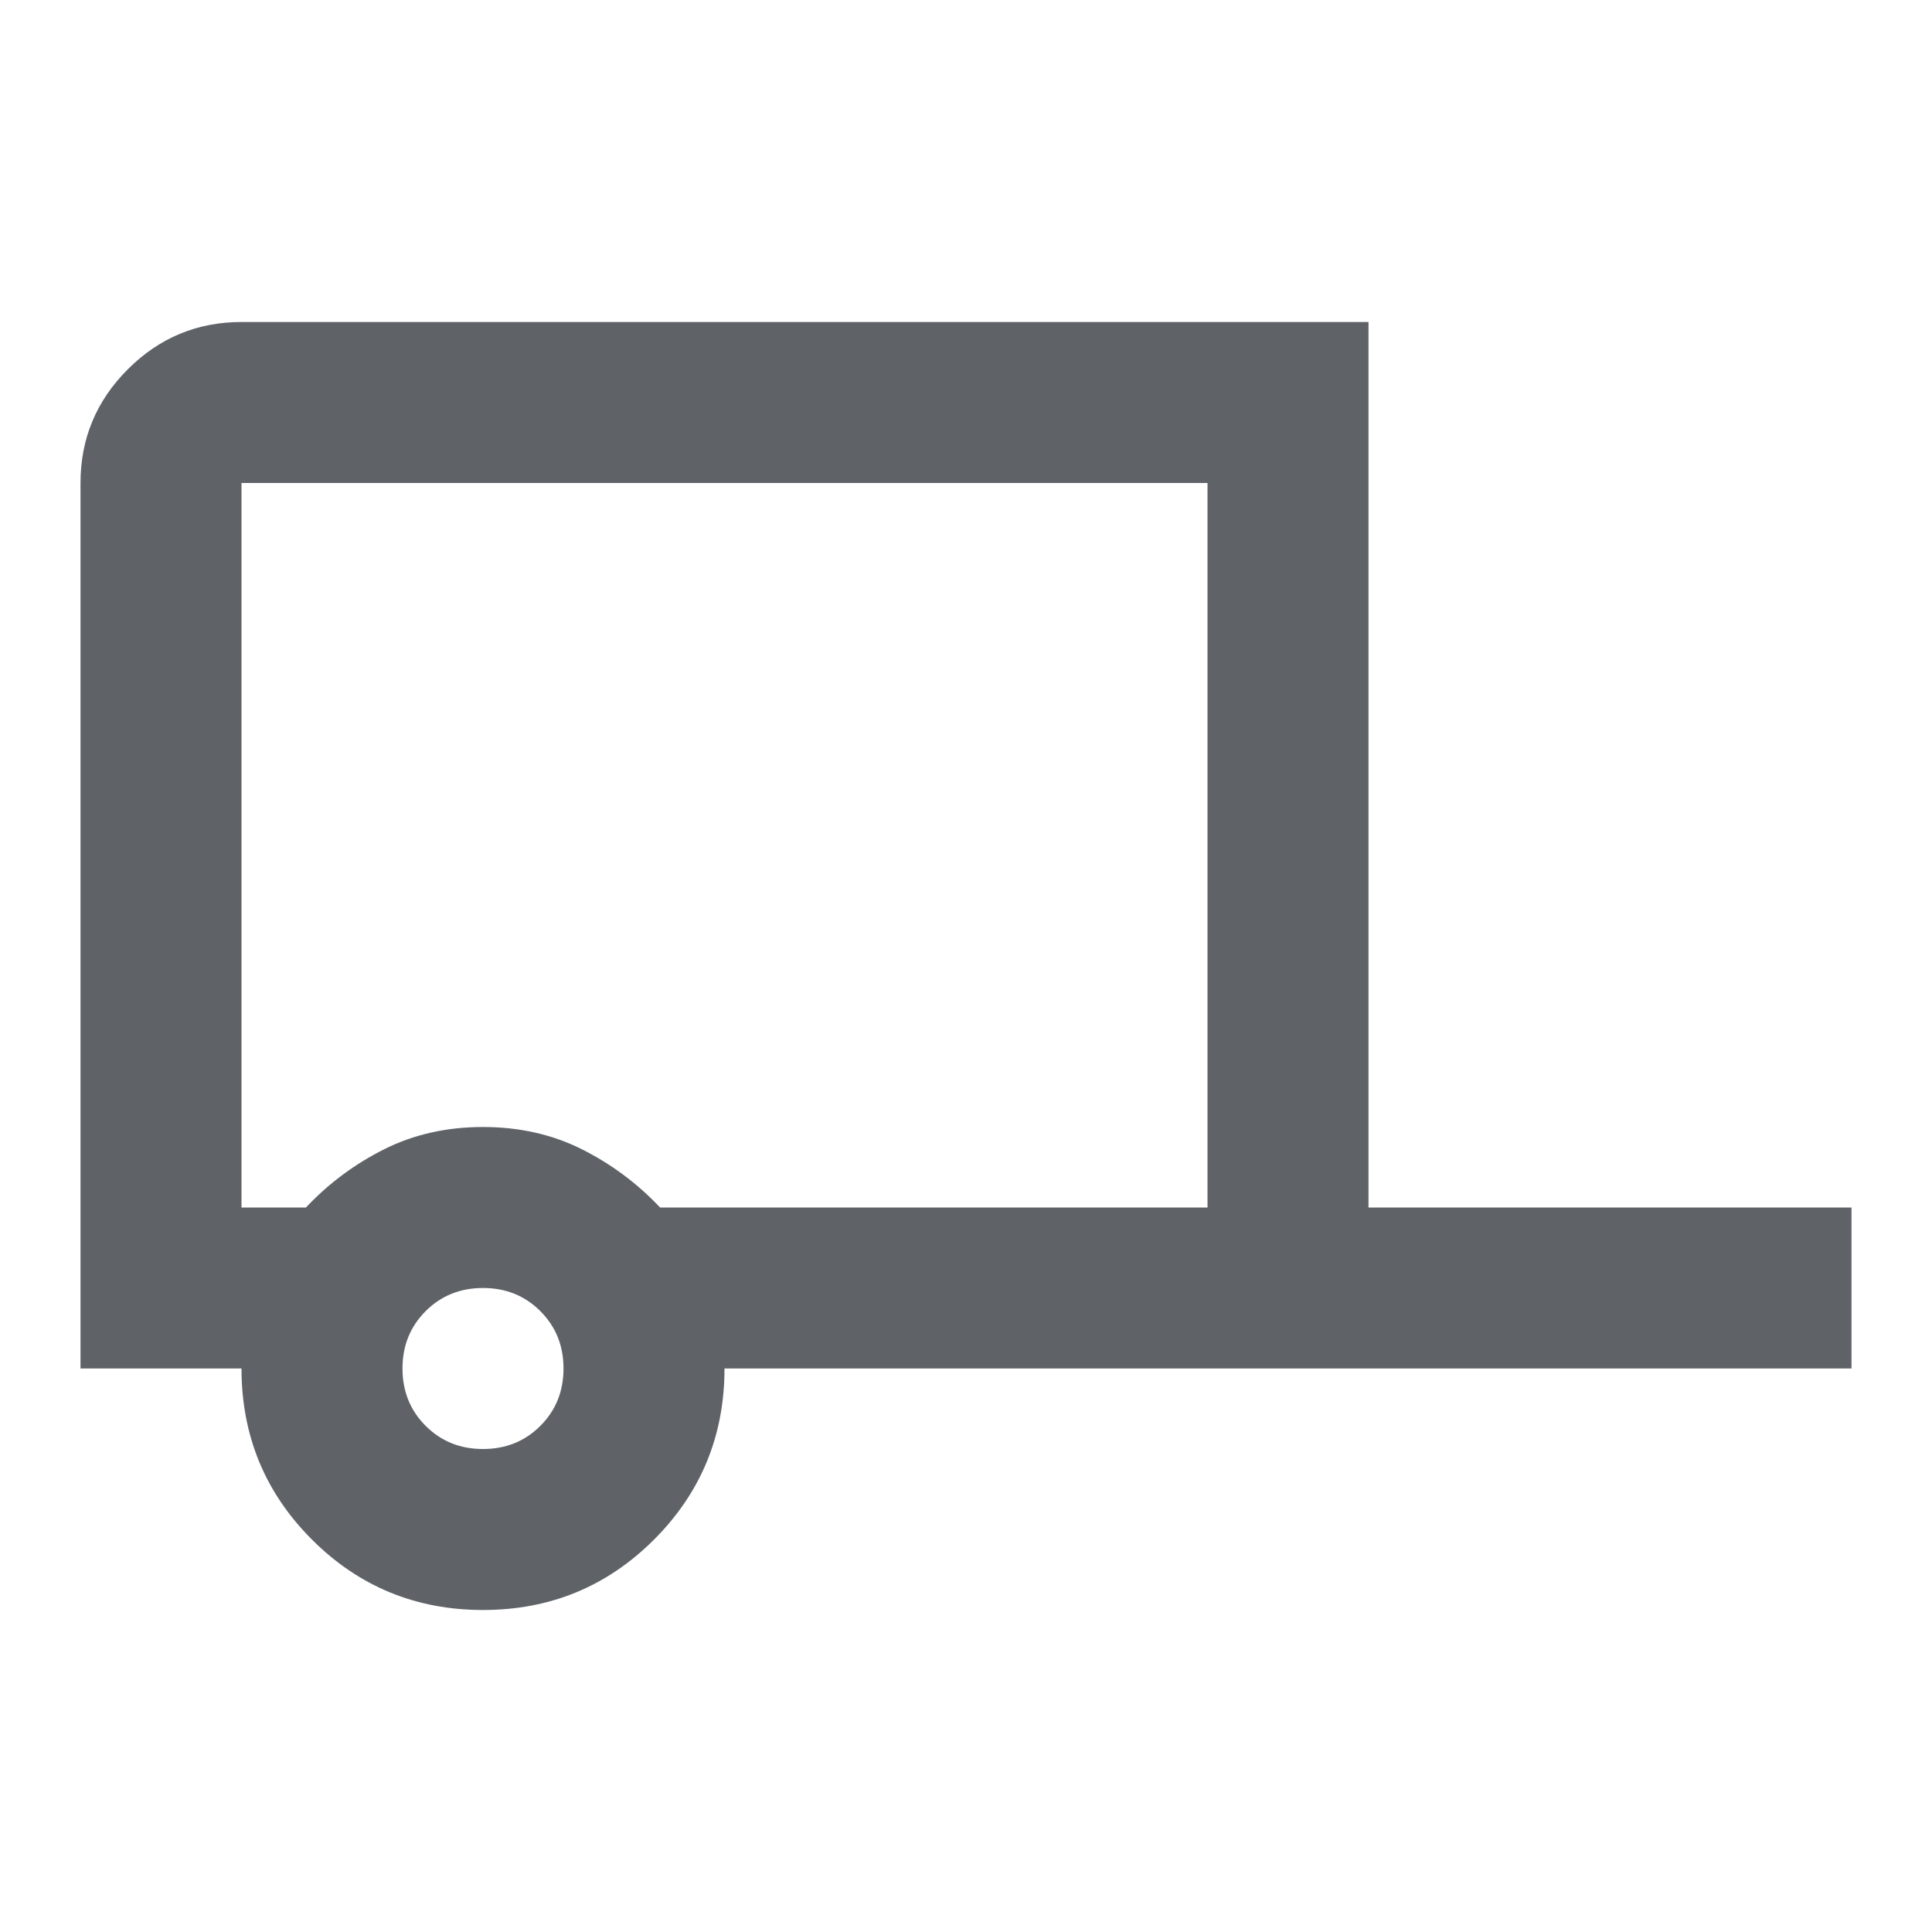
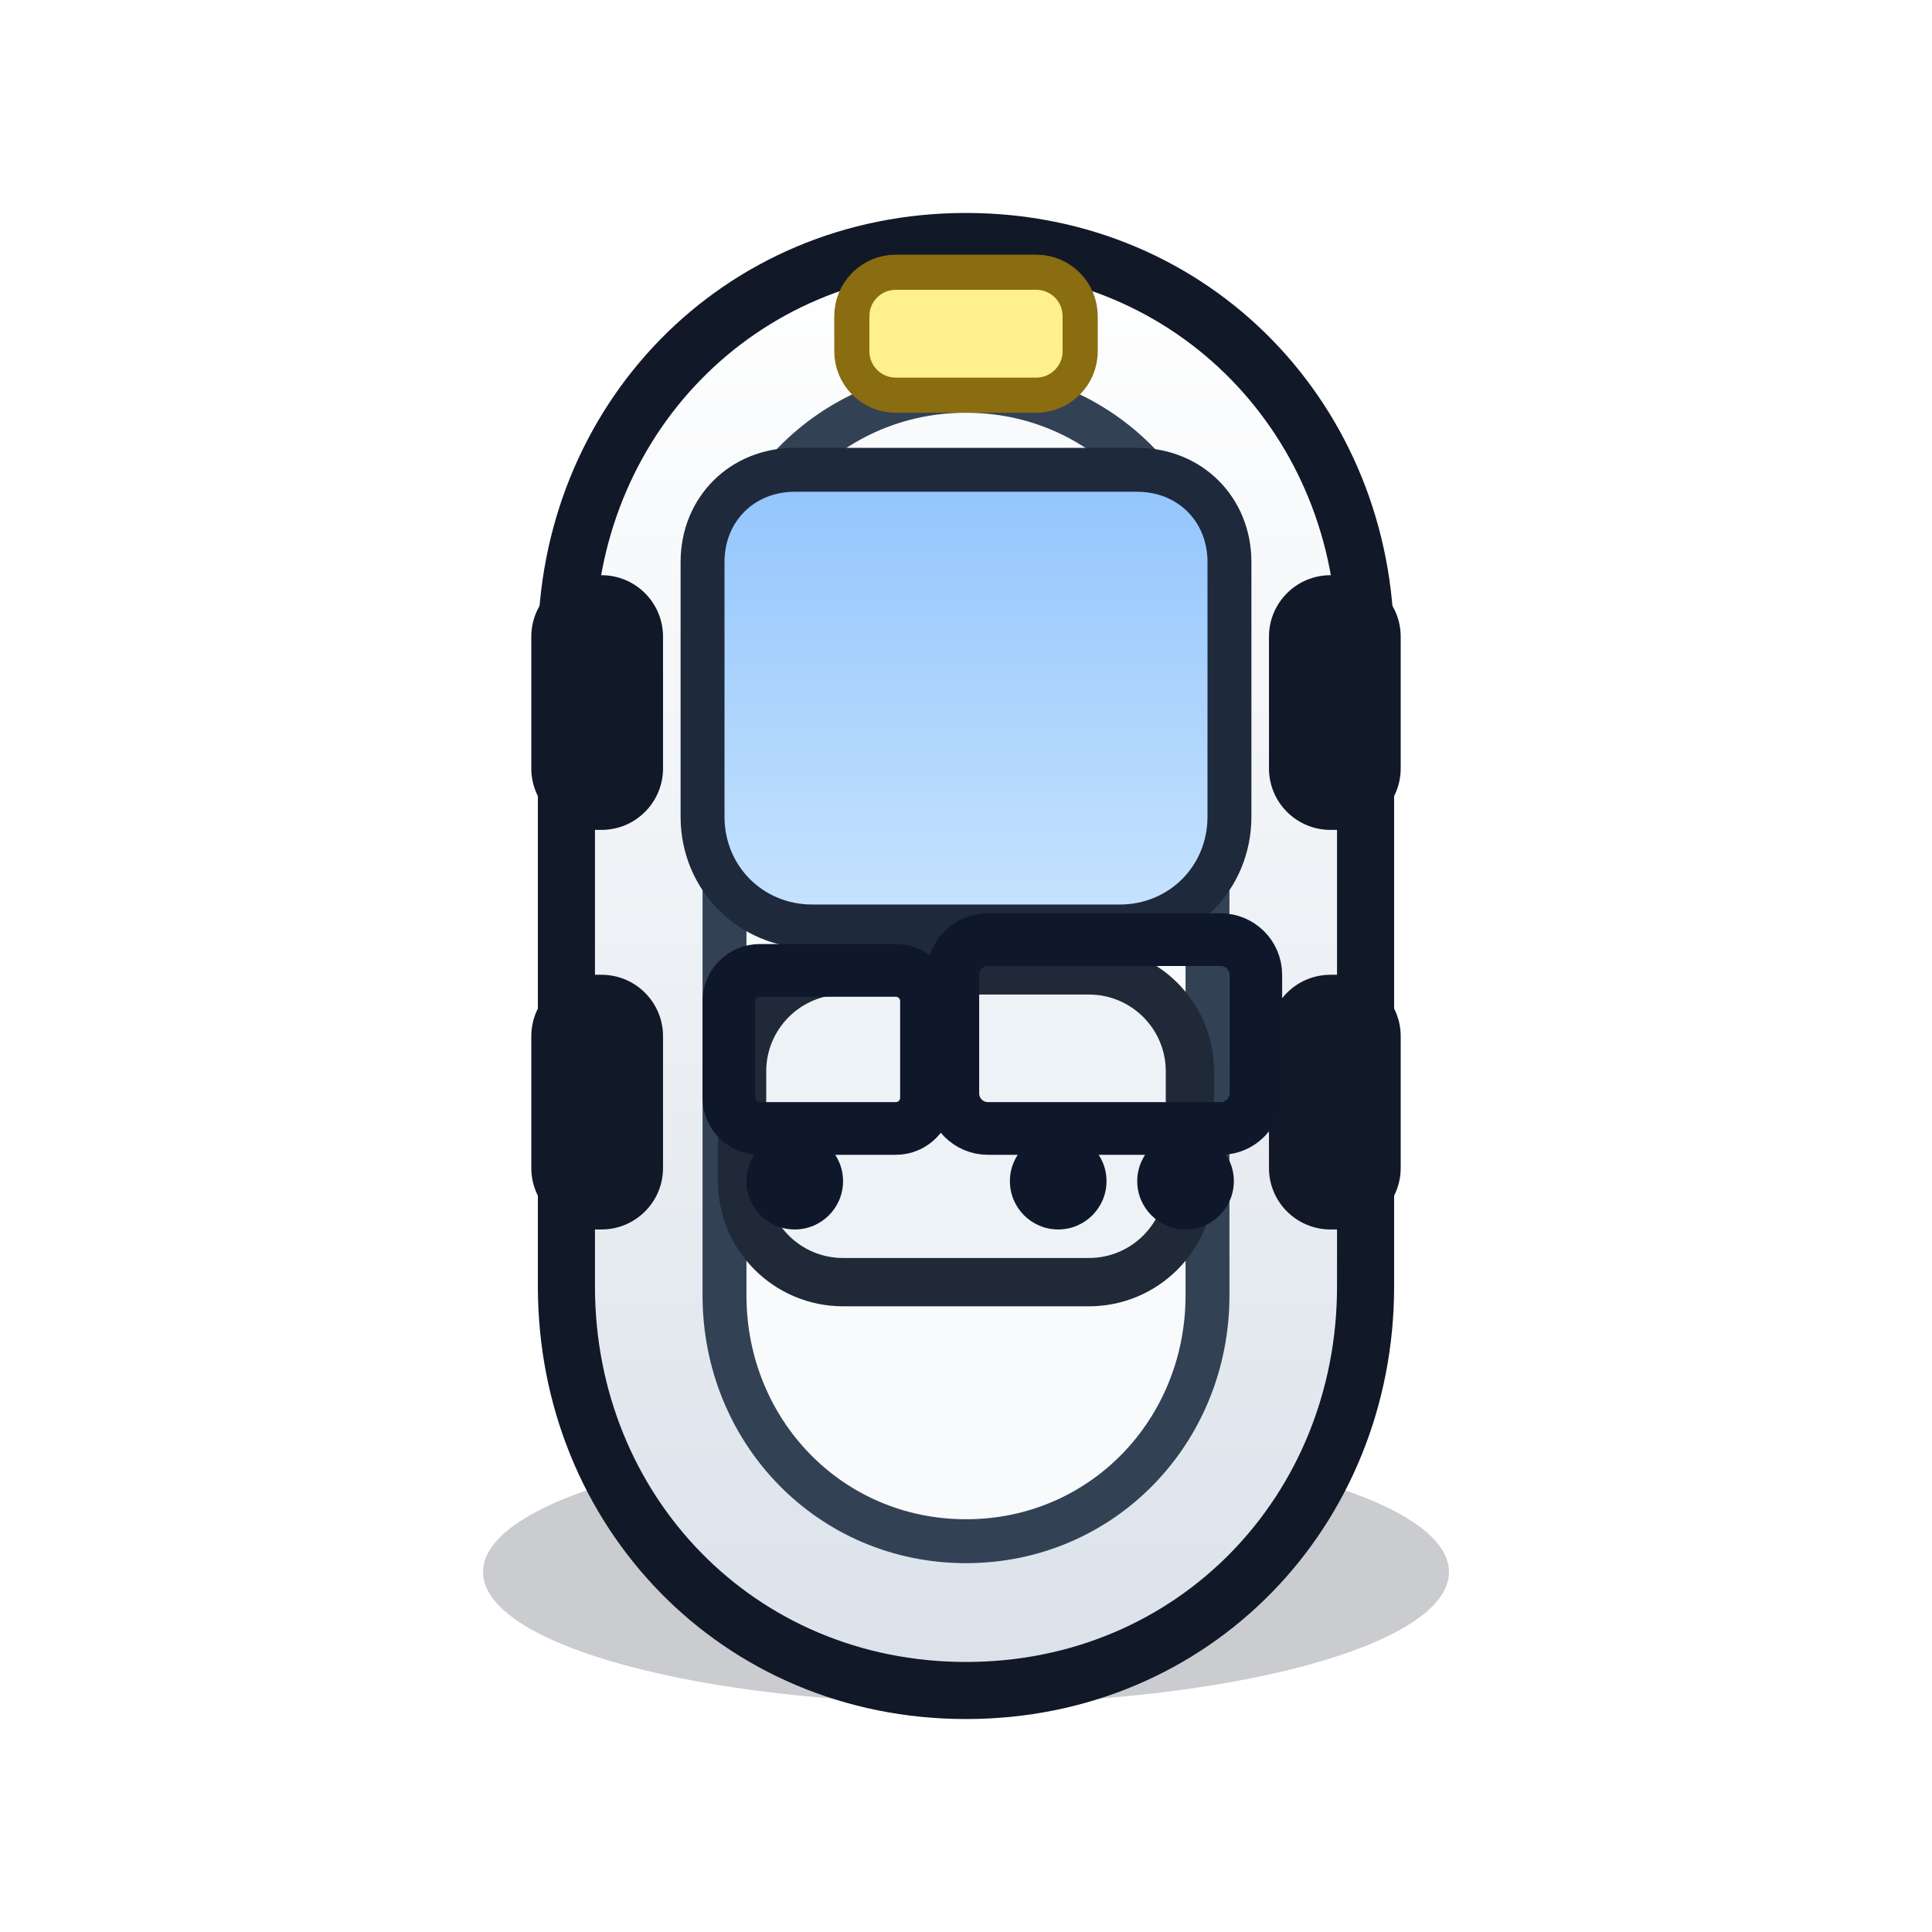
- <svg xmlns="http://www.w3.org/2000/svg" height="24px" viewBox="0 -960 960 960" width="24px" fill="#5f6368">
-   <path d="m240-160c-33.333 0-61.667-11.667-85-35s-35-51.667-35-85h-80v-440c0-22 7.833-40.833 23.5-56.5s34.5-23.5 56.5-23.5h560v440h240v80h-560c0 33.333-11.667 61.667-35 85s-51.667 35-85 35zm0-80c11.333 0 20.833-3.833 28.5-11.5s11.5-17.167 11.5-28.5-3.833-20.833-11.5-28.5-17.167-11.5-28.5-11.5-20.833 3.833-28.5 11.5-11.5 17.167-11.5 28.5 3.833 20.833 11.5 28.5 17.167 11.5 28.5 11.5zm-120-120h32c11.333-12 24.333-21.667 39-29s31-11 49-11 34.333 3.667 49 11 27.667 17 39 29h272v-360h-480z" />
+ <svg xmlns="http://www.w3.org/2000/svg" width="44" height="44" viewBox="0 0 44 44">
+   <defs>
+     <linearGradient id="body" x1="22" y1="6" x2="22" y2="38" gradientUnits="userSpaceOnUse">
+       <stop offset="0" stop-color="#ffffff" />
+       <stop offset="1" stop-color="#dbe2ea" />
+     </linearGradient>
+     <linearGradient id="glass" x1="22" y1="11" x2="22" y2="26" gradientUnits="userSpaceOnUse">
+       <stop offset="0" stop-color="#93c5fd" />
+       <stop offset="1" stop-color="#e0f2fe" />
+     </linearGradient>
+   </defs>
+   <ellipse cx="22" cy="35.8" rx="11" ry="3" fill="#0f172a" fill-opacity="0.22" />
+   <path d="M22 5.5C16.8 5.5 12.9 9.6 12.9 14.7V29.3C12.9 34.4 16.8 38.5 22 38.5C27.2 38.5 31.1 34.4 31.1 29.3V14.7C31.1 9.6 27.2 5.5 22 5.5Z" fill="url(#body)" stroke="#111827" stroke-width="1.3" />
+   <path d="M22 8.9C18.9 8.9 16.5 11.4 16.5 14.5V29.5C16.5 32.6 18.9 35.1 22 35.1C25.1 35.1 27.5 32.6 27.5 29.5V14.5C27.5 11.4 25.1 8.9 22 8.9Z" fill="#f8fafc" stroke="#334155" stroke-width="1" />
+   <path d="M18.1 10.7H25.9C27.1 10.7 28 11.6 28 12.8V18.6C28 20 26.9 21.1 25.5 21.1H18.5C17.1 21.1 16 20 16 18.6V12.8C16 11.6 16.9 10.7 18.1 10.7Z" fill="url(#glass)" stroke="#1e293b" stroke-width="1" />
+   <rect x="16.9" y="22.1" width="10.2" height="7.1" rx="2.3" fill="#edf2f7" stroke="#1f2937" stroke-width="1.1" />
+   <rect x="19.4" y="6.2" width="5.2" height="2.8" rx="1" fill="#fef08a" stroke="#8a6c11" stroke-width="0.8" />
+   <rect x="12.1" y="13.1" width="3" height="5.8" rx="1.4" fill="#111827" />
+   <rect x="28.9" y="13.1" width="3" height="5.8" rx="1.4" fill="#111827" />
+   <rect x="12.1" y="22.2" width="3" height="5.8" rx="1.4" fill="#111827" />
+   <rect x="28.9" y="22.2" width="3" height="5.8" rx="1.4" fill="#111827" />
+   <rect x="16.6" y="22.1" width="4.5" height="3.6" rx="0.7" fill="none" stroke="#0f172a" stroke-width="1.2" />
+   <rect x="21.7" y="21.4" width="6.9" height="4.3" rx="0.8" fill="none" stroke="#0f172a" stroke-width="1.2" />
+   <circle cx="18.1" cy="26.9" r="1.1" fill="#0f172a" />
+   <circle cx="24.1" cy="26.9" r="1.1" fill="#0f172a" />
+   <circle cx="27" cy="26.9" r="1.1" fill="#0f172a" />
</svg>
